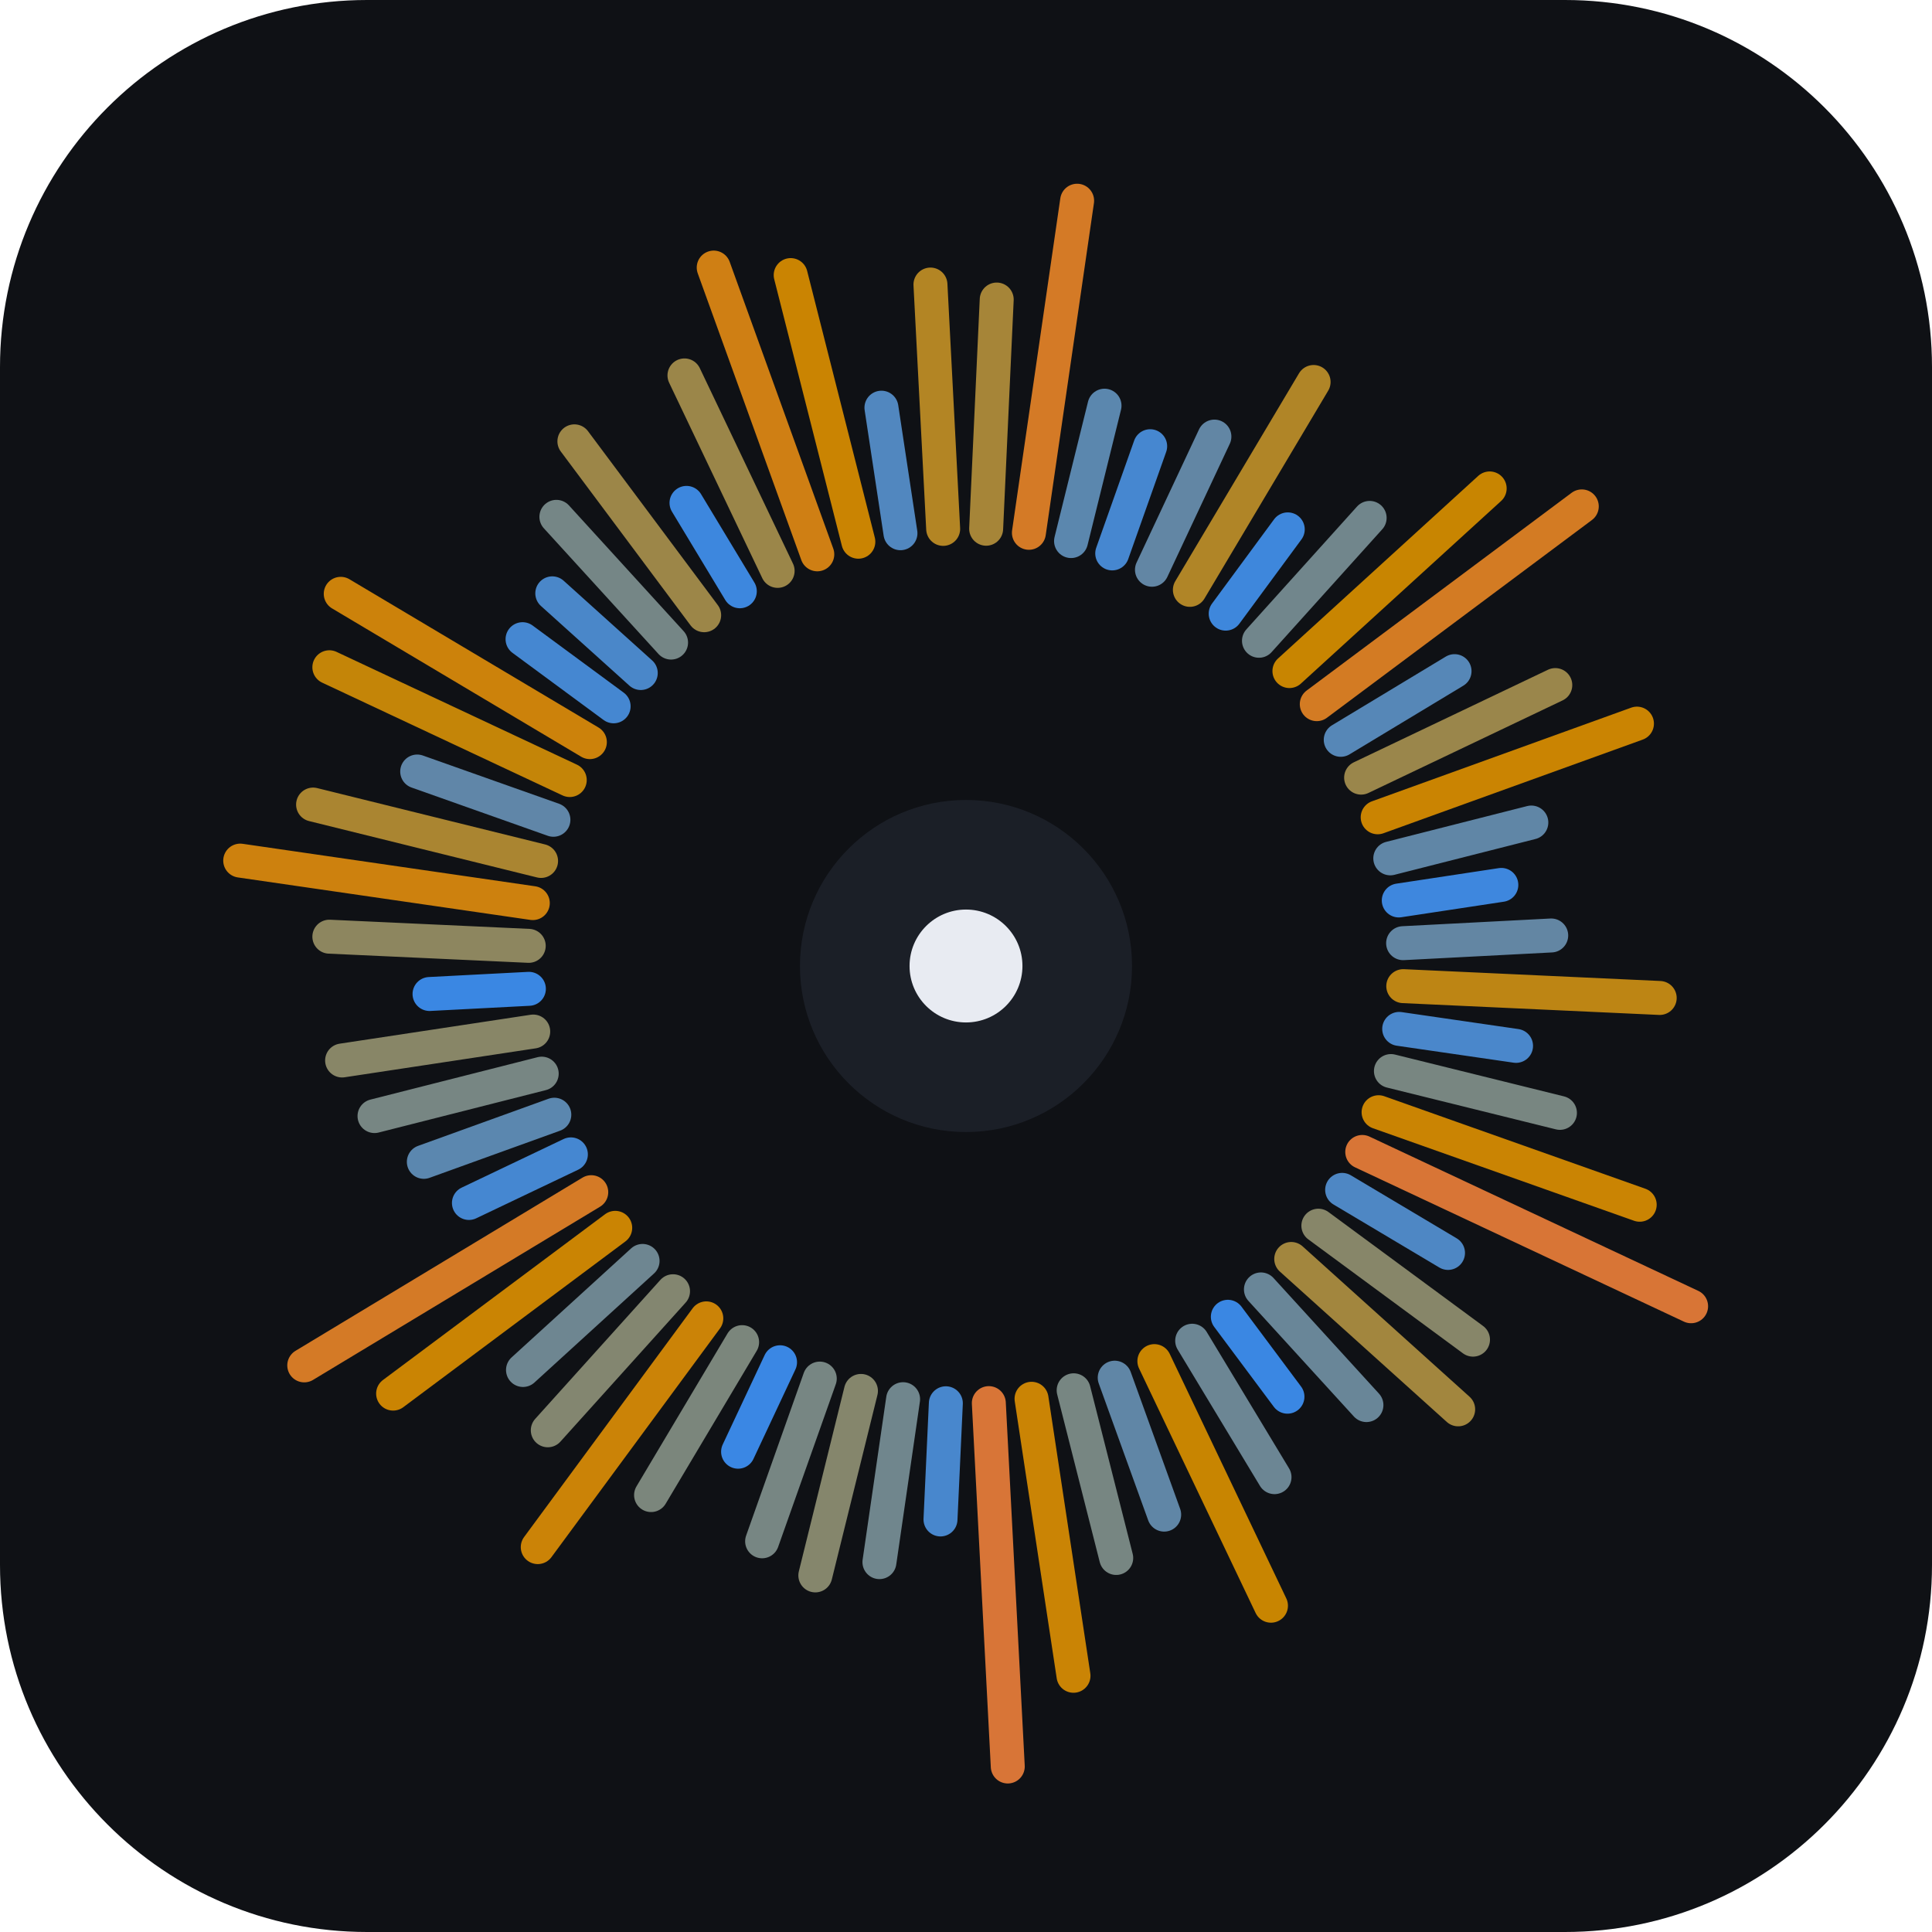
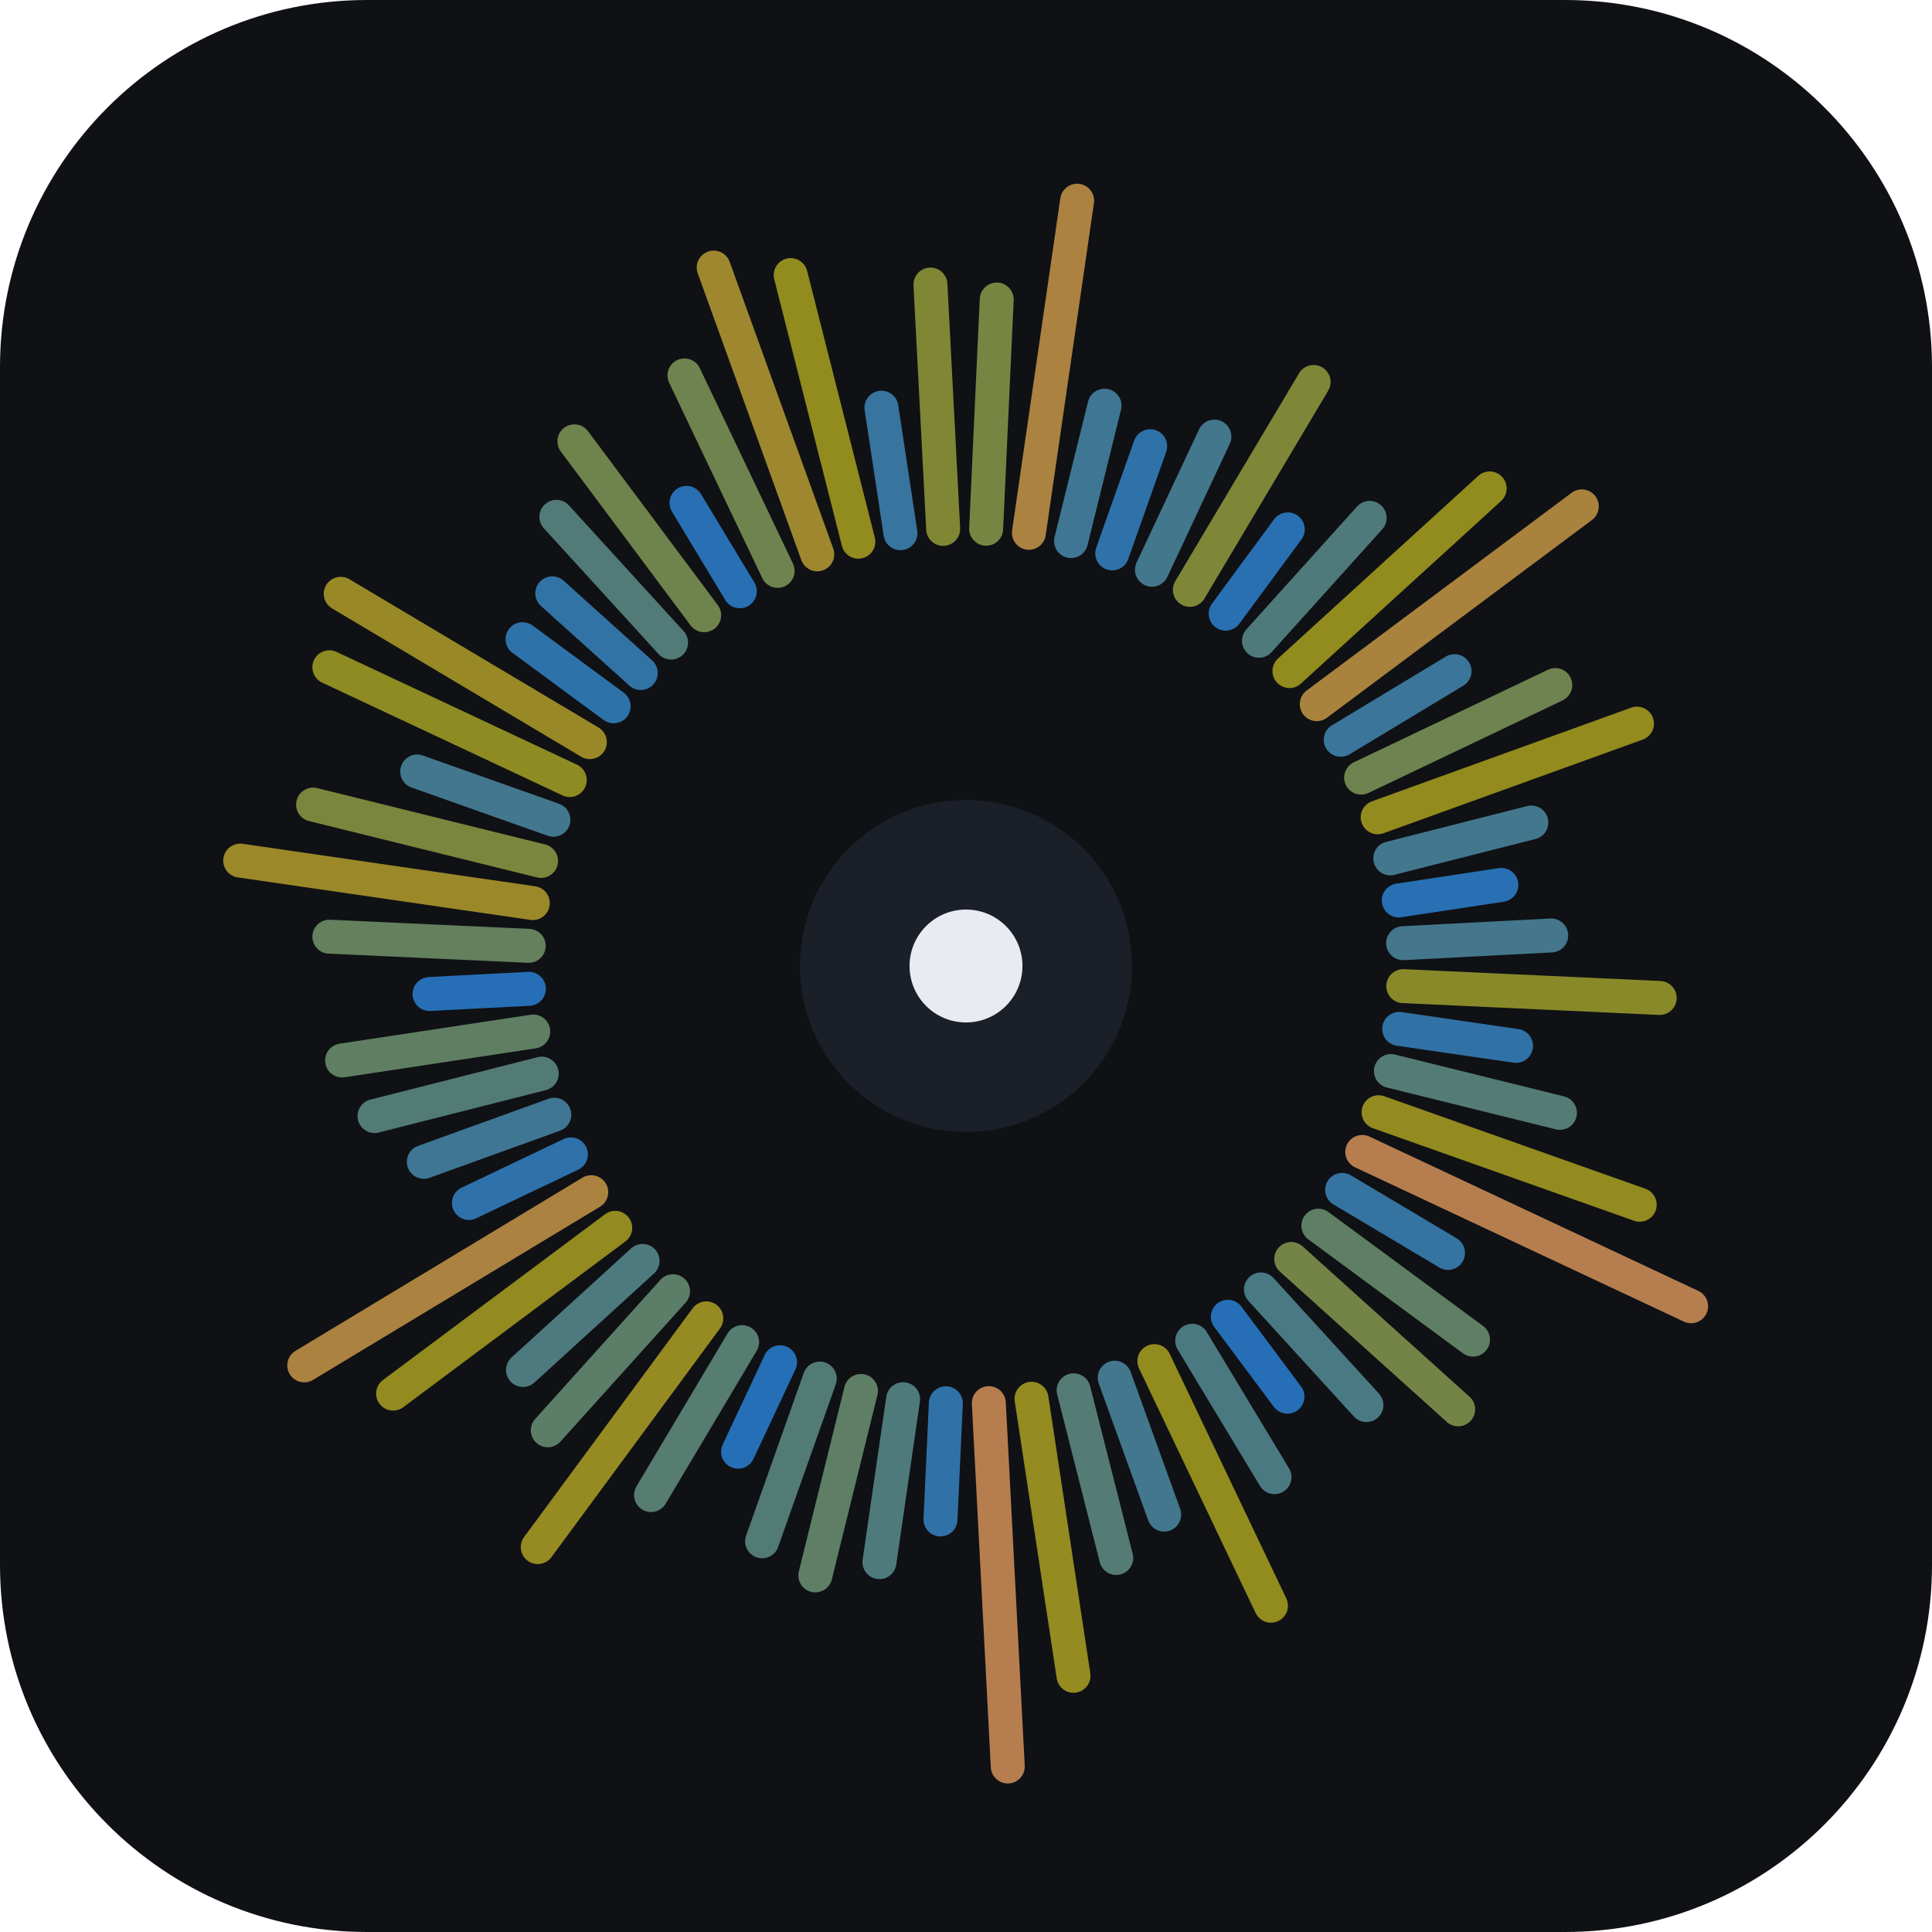
<svg xmlns="http://www.w3.org/2000/svg" viewBox="0 0 512 512" width="512" height="512">
  <rect width="512" height="512" rx="97.28" fill="#0f1115" />
  <g fill="none" stroke-linecap="round" stroke-width="9">
-     <path d="M 261.34 140.12 L 264.14 79.38" stroke="#a68538" />
-     <path d="M 272.67 141.20 L 285.45 53.19" stroke="#d47a26" />
-     <path d="M 283.84 143.39 L 292.71 107.51" stroke="#5b87ae" />
-     <path d="M 294.75 146.66 L 304.81 118.25" stroke="#4687d0" />
-     <path d="M 305.28 150.99 L 321.83 115.70" stroke="#6286a4" />
-     <path d="M 315.33 156.32 L 348.12 101.23" stroke="#b08527" />
-     <path d="M 324.82 162.62 L 341.27 140.29" stroke="#3e87dc" />
-     <path d="M 333.64 169.81 L 362.97 137.25" stroke="#71868c" />
-     <path d="M 341.71 177.84 L 394.78 129.44" stroke="#c88501" />
-     <path d="M 348.96 186.61 L 419.19 134.20" stroke="#d37b23" />
-     <path d="M 355.31 196.06 L 385.47 177.86" stroke="#5687b7" />
-     <path d="M 360.71 206.08 L 412.17 181.55" stroke="#9a864b" />
-     <path d="M 365.10 216.59 L 433.81 191.77" stroke="#ca8402" />
-     <path d="M 368.44 227.47 L 405.82 217.98" stroke="#6086a6" />
-     <path d="M 370.69 238.63 L 397.87 234.51" stroke="#3e87de" />
-     <path d="M 371.84 249.95 L 411.09 247.91" stroke="#6386a3" />
-     <path d="M 371.88 261.34 L 439.84 264.47" stroke="#bd8514" />
-     <path d="M 370.80 272.67 L 401.77 277.17" stroke="#4a87cb" />
-     <path d="M 368.61 283.84 L 413.40 294.92" stroke="#788681" />
-     <path d="M 365.34 294.75 L 434.54 319.27" stroke="#ca8403" />
-     <path d="M 361.01 305.28 L 448.16 346.17" stroke="#d87536" />
-     <path d="M 355.68 315.33 L 383.74 332.04" stroke="#4e87c4" />
-     <path d="M 349.38 324.82 L 390.36 355.02" stroke="#878669" />
-     <path d="M 342.19 333.64 L 386.43 373.49" stroke="#a2863e" />
-     <path d="M 334.16 341.71 L 362.12 372.36" stroke="#698698" />
-     <path d="M 325.39 348.96 L 341.19 370.14" stroke="#3a87e3" />
-     <path d="M 315.94 355.31 L 337.76 391.46" stroke="#6c8694" />
-     <path d="M 305.92 360.71 L 336.82 425.53" stroke="#c88501" />
-     <path d="M 295.41 365.10 L 308.52 401.39" stroke="#6086a6" />
-     <path d="M 284.53 368.44 L 295.81 412.88" stroke="#778682" />
-     <path d="M 273.37 370.69 L 284.49 444.10" stroke="#ca8405" />
-     <path d="M 262.05 371.84 L 267.07 468.14" stroke="#d87537" />
-     <path d="M 250.66 371.88 L 249.24 402.67" stroke="#4887cd" />
-     <path d="M 239.33 370.80 L 233.06 413.98" stroke="#70868d" />
-     <path d="M 228.16 368.61 L 216.07 417.50" stroke="#85866c" />
-     <path d="M 217.25 365.34 L 201.97 408.46" stroke="#778683" />
-     <path d="M 206.72 361.01 L 195.60 384.72" stroke="#3a87e4" />
-     <path d="M 196.67 355.68 L 172.54 396.21" stroke="#7b867c" />
-     <path d="M 187.18 349.38 L 142.51 410.00" stroke="#cb8307" />
-     <path d="M 178.36 342.19 L 145.17 379.04" stroke="#838670" />
-     <path d="M 170.29 334.16 L 138.60 363.06" stroke="#6e8691" />
-     <path d="M 163.04 325.39 L 104.18 369.32" stroke="#ca8403" />
-     <path d="M 156.69 315.94 L 80.63 361.84" stroke="#d47a26" />
-     <path d="M 151.29 305.92 L 124.27 318.80" stroke="#4587d1" />
-     <path d="M 146.90 295.41 L 112.32 307.90" stroke="#5b87af" />
-     <path d="M 143.56 284.53 L 99.25 295.77" stroke="#778683" />
-     <path d="M 141.31 273.37 L 90.66 281.04" stroke="#888667" />
-     <path d="M 140.16 262.05 L 113.83 263.42" stroke="#3a87e3" />
-     <path d="M 140.12 250.66 L 87.28 248.23" stroke="#8d865f" />
-     <path d="M 141.20 239.33 L 63.66 228.07" stroke="#cd810e" />
-     <path d="M 143.39 228.16 L 82.97 213.22" stroke="#aa8531" />
-     <path d="M 146.66 217.25 L 110.56 204.46" stroke="#6086a8" />
-     <path d="M 150.99 206.72 L 87.28 176.83" stroke="#c48508" />
-     <path d="M 156.32 196.67 L 90.30 157.37" stroke="#cc820b" />
-     <path d="M 162.62 187.18 L 138.48 169.39" stroke="#4587d1" />
-     <path d="M 169.81 178.36 L 146.36 157.24" stroke="#4a87c9" />
-     <path d="M 177.84 170.29 L 147.45 136.97" stroke="#758686" />
-     <path d="M 186.61 163.04 L 152.22 116.96" stroke="#9c8648" />
-     <path d="M 196.06 156.69 L 181.93 133.27" stroke="#3d87de" />
-     <path d="M 206.08 151.29 L 181.39 99.49" stroke="#9b8649" />
-     <path d="M 216.59 146.90 L 189.14 70.91" stroke="#cf7f14" />
-     <path d="M 227.47 143.56 L 209.54 72.90" stroke="#ca8402" />
-     <path d="M 238.63 141.31 L 233.59 108.04" stroke="#5187bf" />
-     <path d="M 249.95 140.16 L 246.58 75.41" stroke="#b38524" />
+     <path d="M 261.34 140.12 L 264.14 79.38" stroke="#778542" />
+     <path d="M 272.67 141.20 L 285.45 53.19" stroke="#ab823f" />
+     <path d="M 283.84 143.39 L 292.71 107.51" stroke="#3f7693" />
+     <path d="M 294.75 146.66 L 304.81 118.25" stroke="#2f72aa" />
+     <path d="M 305.28 150.99 L 321.83 115.70" stroke="#43778c" />
+     <path d="M 315.33 156.32 L 348.12 101.23" stroke="#7e8737" />
+     <path d="M 324.82 162.62 L 341.27 140.29" stroke="#2970b2" />
+     <path d="M 333.64 169.81 L 362.97 137.25" stroke="#4f7a7c" />
+     <path d="M 341.71 177.84 L 394.78 129.44" stroke="#918c1d" />
+     <path d="M 348.96 186.61 L 419.19 134.20" stroke="#a9833d" />
+     <path d="M 355.31 196.06 L 385.47 177.86" stroke="#3b7599" />
+     <path d="M 360.71 206.08 L 412.17 181.55" stroke="#6e834f" />
+     <path d="M 365.10 216.59 L 433.81 191.77" stroke="#938b1e" />
+     <path d="M 368.44 227.47 L 405.82 217.98" stroke="#43778d" />
+     <path d="M 370.69 238.63 L 397.87 234.51" stroke="#2870b3" />
+     <path d="M 371.84 249.95 L 411.09 247.91" stroke="#44778b" />
+     <path d="M 371.88 261.34 L 439.84 264.47" stroke="#888a29" />
+     <path d="M 370.80 272.67 L 401.77 277.17" stroke="#3172a6" />
+     <path d="M 368.61 283.84 L 413.40 294.92" stroke="#547c74" />
+     <path d="M 365.34 294.75 L 434.54 319.27" stroke="#938b1f" />
+     <path d="M 361.01 305.28 L 448.16 346.17" stroke="#b67e4f" />
+     <path d="M 355.68 315.33 L 383.74 332.04" stroke="#3573a1" />
+     <path d="M 349.38 324.82 L 390.36 355.02" stroke="#5f7f64" />
+     <path d="M 342.19 333.64 L 386.43 373.49" stroke="#748446" />
+     <path d="M 334.16 341.71 L 362.12 372.36" stroke="#497983" />
+     <path d="M 325.39 348.96 L 341.19 370.14" stroke="#266fb7" />
+     <path d="M 315.94 355.31 L 337.76 391.46" stroke="#4b7981" />
+     <path d="M 305.92 360.71 L 336.82 425.53" stroke="#918c1d" />
+     <path d="M 295.41 365.10 L 308.52 401.39" stroke="#43778d" />
+     <path d="M 284.53 368.44 L 295.81 412.88" stroke="#547c75" />
+     <path d="M 273.37 370.69 L 284.49 444.10" stroke="#948b21" />
+     <path d="M 262.05 371.84 L 267.07 468.14" stroke="#b67e4f" />
+     <path d="M 250.66 371.88 L 249.24 402.67" stroke="#3072a8" />
+     <path d="M 239.33 370.80 L 233.06 413.98" stroke="#4e7a7c" />
+     <path d="M 228.16 368.61 L 216.07 417.50" stroke="#5e7e65" />
+     <path d="M 217.25 365.34 L 201.97 408.46" stroke="#537b75" />
+     <path d="M 206.72 361.01 L 195.60 384.72" stroke="#256fb7" />
+     <path d="M 196.67 355.68 L 172.54 396.21" stroke="#577c70" />
+     <path d="M 187.18 349.38 L 142.51 410.00" stroke="#968a23" />
+     <path d="M 178.36 342.19 L 145.17 379.04" stroke="#5c7e68" />
+     <path d="M 170.29 334.16 L 138.60 363.06" stroke="#4d7a7f" />
+     <path d="M 163.04 325.39 L 104.18 369.32" stroke="#938b1f" />
+     <path d="M 156.69 315.94 L 80.63 361.84" stroke="#ab823f" />
+     <path d="M 151.29 305.92 L 124.27 318.80" stroke="#2e71ab" />
+     <path d="M 146.90 295.41 L 112.32 307.90" stroke="#3e7693" />
+     <path d="M 143.56 284.53 L 99.25 295.77" stroke="#537b75" />
+     <path d="M 141.31 273.37 L 90.66 281.04" stroke="#607f62" />
+     <path d="M 140.16 262.05 L 113.83 263.42" stroke="#266fb7" />
+     <path d="M 140.12 250.66 L 87.28 248.23" stroke="#64805d" />
+     <path d="M 141.20 239.33 L 63.66 228.07" stroke="#9b8829" />
+     <path d="M 143.39 228.16 L 82.97 213.22" stroke="#7a863d" />
+     <path d="M 146.66 217.25 L 110.56 204.46" stroke="#42778e" />
+     <path d="M 150.99 206.72 L 87.28 176.83" stroke="#8d8b22" />
+     <path d="M 156.32 196.67 L 90.30 157.37" stroke="#988926" />
+     <path d="M 162.62 187.18 L 138.48 169.39" stroke="#2e72aa" />
+     <path d="M 169.81 178.36 L 146.36 157.24" stroke="#3273a5" />
+     <path d="M 177.84 170.29 L 147.45 136.97" stroke="#527b77" />
+     <path d="M 186.61 163.04 L 152.22 116.96" stroke="#6f834d" />
+     <path d="M 196.06 156.69 L 181.93 133.27" stroke="#2870b3" />
+     <path d="M 206.08 151.29 L 181.39 99.49" stroke="#6f834e" />
+     <path d="M 216.59 146.90 L 189.14 70.91" stroke="#9e872e" />
+     <path d="M 227.47 143.56 L 209.54 72.90" stroke="#928b1e" />
+     <path d="M 238.63 141.31 L 233.59 108.04" stroke="#37749e" />
+     <path d="M 249.95 140.16 L 246.58 75.41" stroke="#808734" />
  </g>
  <circle cx="256" cy="256" r="44" fill="#1b1f27" />
  <circle cx="256" cy="256" r="14.96" fill="#e8ebf2" />
</svg>
